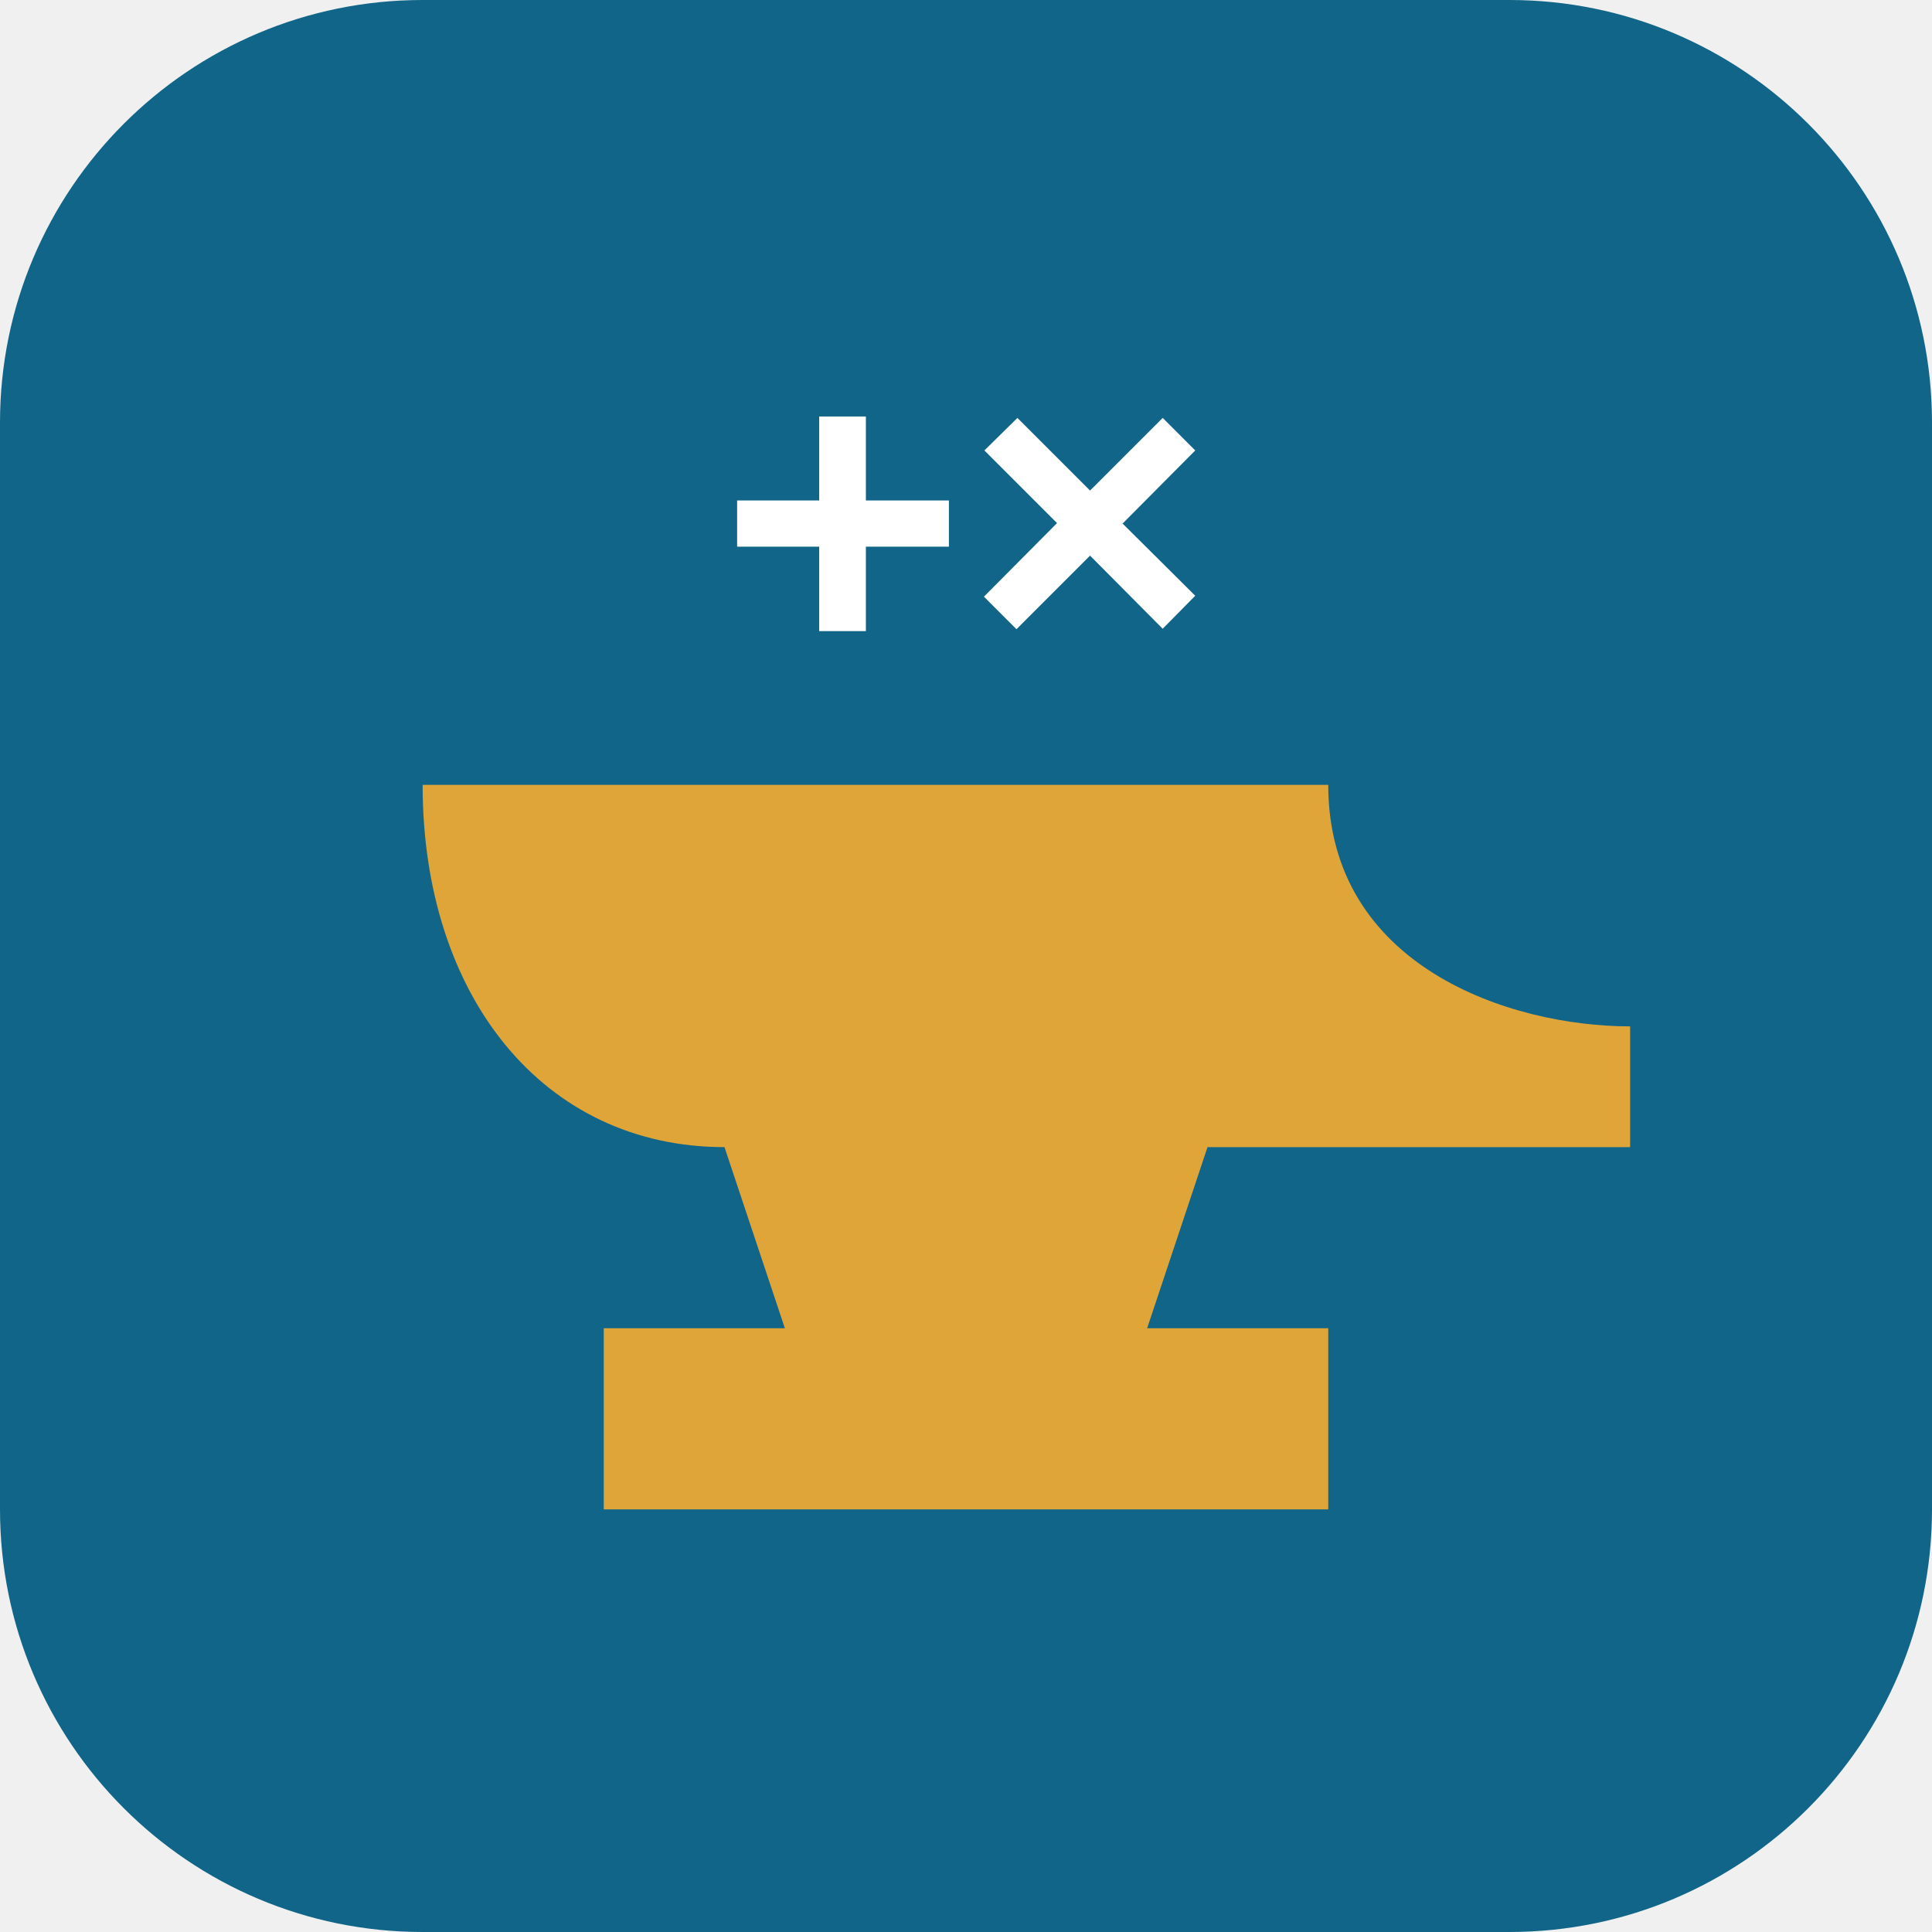
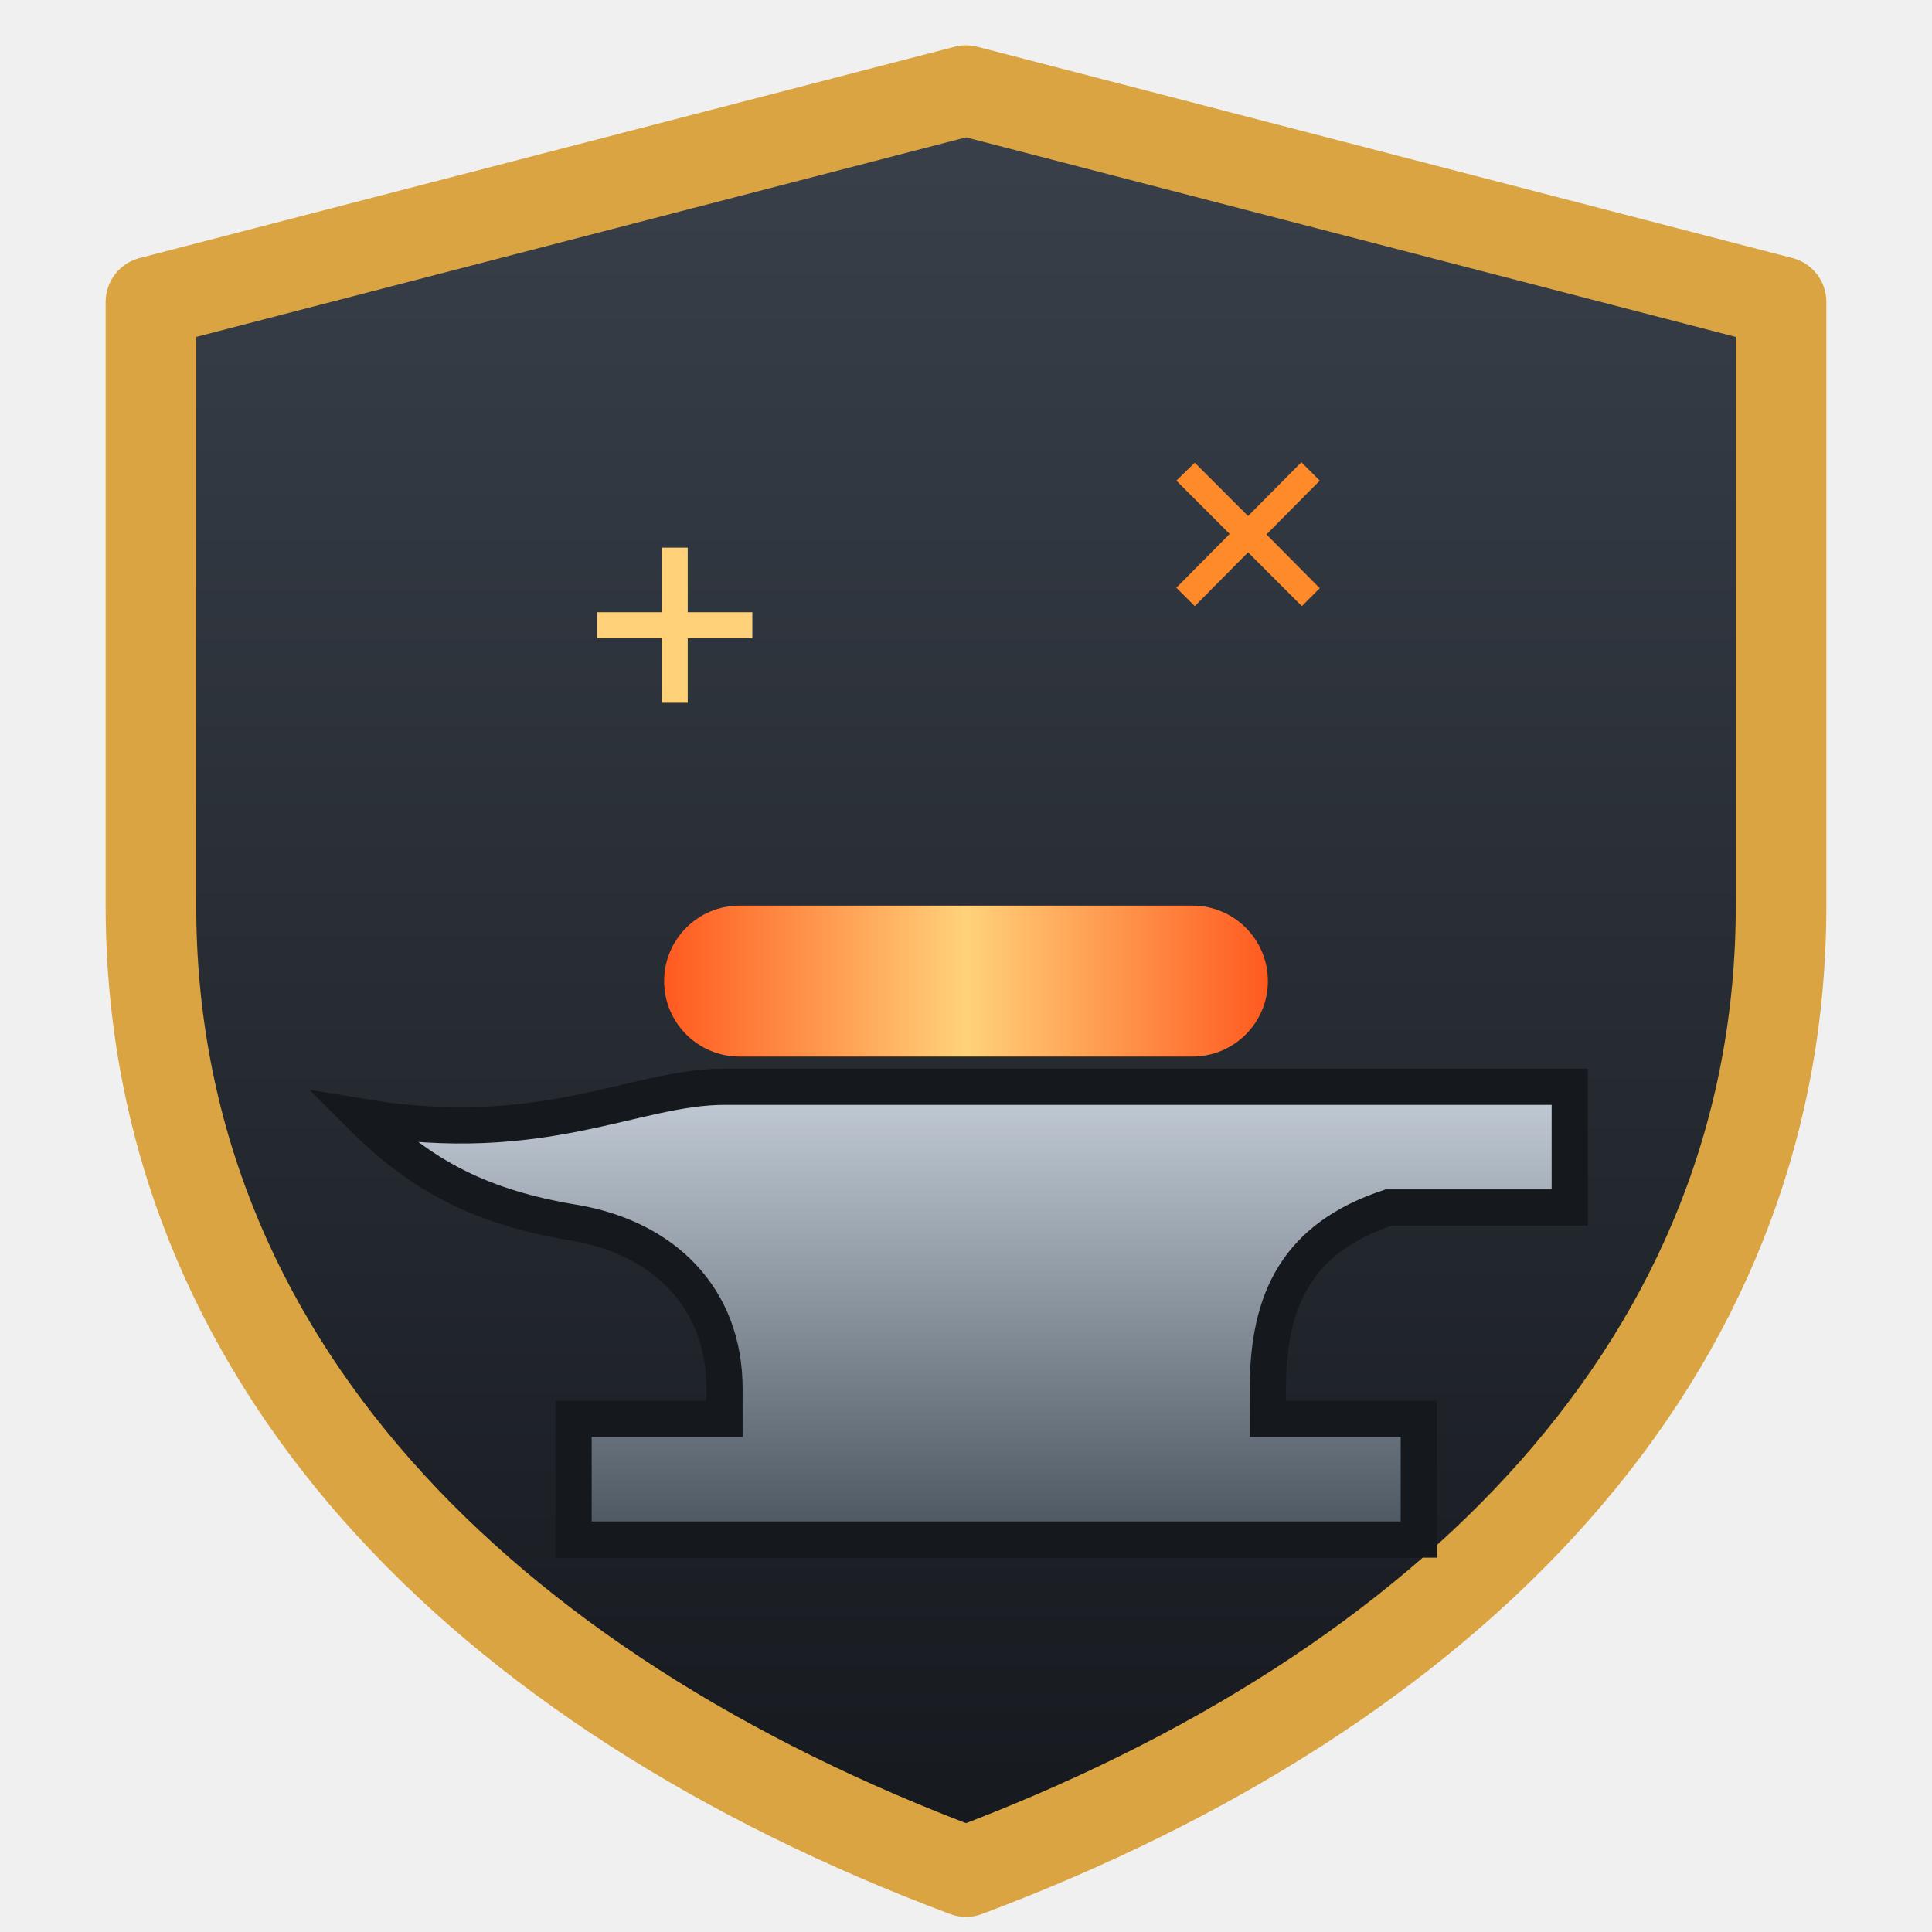
<svg xmlns="http://www.w3.org/2000/svg" viewBox="0 0 64 64">
-   <rect width="64" height="64" rx="14" fill="#116588" />
-   <path d="M14 26h30c0 6 6 8 10 8v4H40l-2 6h6v6H20v-6h6l-2-6c-6 0-10-5-10-12z" fill="#e0a539" />
-   <text x="32" y="22" text-anchor="middle" font-family="Arial,Helvetica,sans-serif" font-size="14" font-weight="700" fill="#fff">+×</text>
+   <defs>
+     <linearGradient id="i" x1="0" y1="0" x2="0" y2="1">
+       <stop offset="0" stop-color="#3a414b" />
+       <stop offset="1" stop-color="#15181d" />
+     </linearGradient>
+     <linearGradient id="s" x1="0" y1="0" x2="0" y2="1">
+       <stop offset="0" stop-color="#c3ccd6" />
+       <stop offset="1" stop-color="#4b5560" />
+     </linearGradient>
+     <linearGradient id="h" x1="0" y1="0" x2="1" y2="0">
+       <stop offset="0" stop-color="#ff5a1f" />
+       <stop offset="0.5" stop-color="#ffd27a" />
+       <stop offset="1" stop-color="#ff5a1f" />
+     </linearGradient>
+   </defs>
+   <path d="M32 3 L59 10 V30 C59 45 48 56 32 62 C16 56 5 45 5 30 V10 Z" fill="url(#i)" stroke="#d9a441" stroke-width="3" stroke-linejoin="round" />
+   <text x="19" y="25" font-family="Georgia,serif" font-weight="700" font-size="12" fill="#ffd27a">+</text>
+   <text x="38" y="22" font-family="Georgia,serif" font-weight="700" font-size="12" fill="#ff8a2a">×</text>
+   <rect x="22" y="30" width="20" height="5" rx="2.5" fill="url(#h)" />
+   <path d="M12 37 C18 38 21 36 24 36 L52 36 L52 40 L46 40 C43 41 42 43 42 46 L42 47 L47 47 L47 51 L19 51 L19 47 L24 47 L24 46 C24 43 22 41 19 40.5 C16 40 14 39 12 37 Z" fill="url(#s)" stroke="#15181d" stroke-width="1.2" />
</svg>
